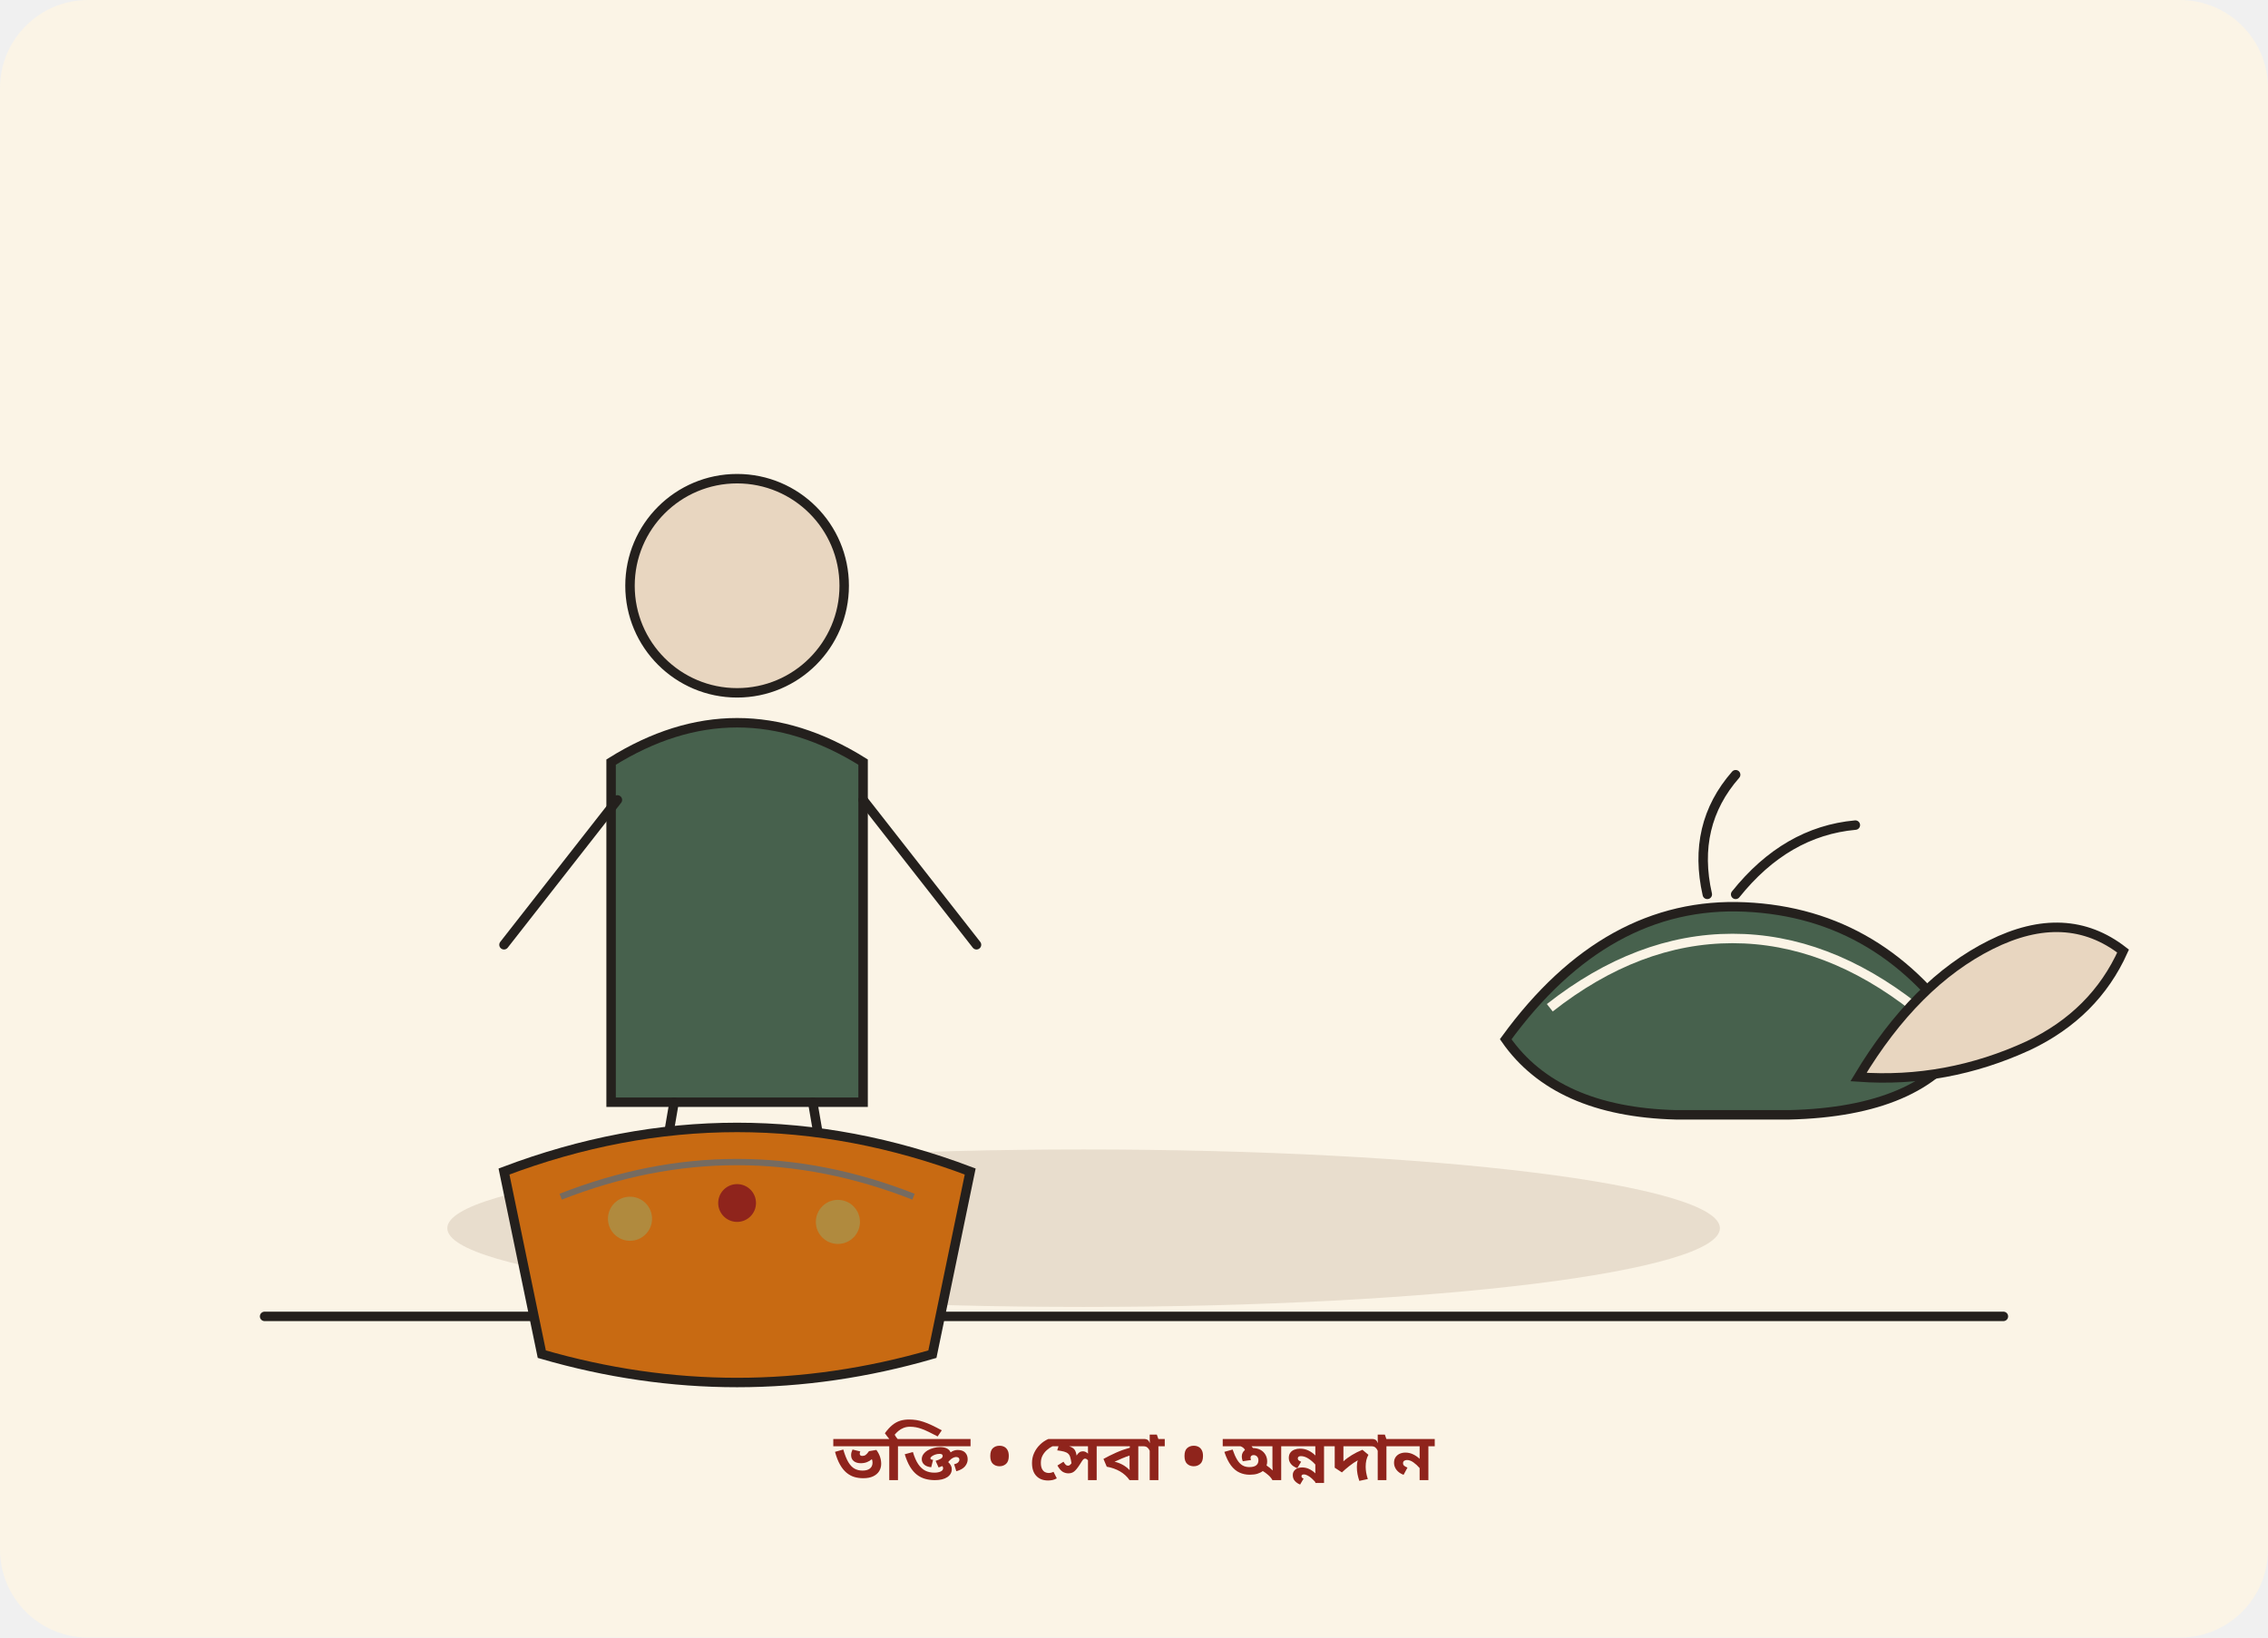
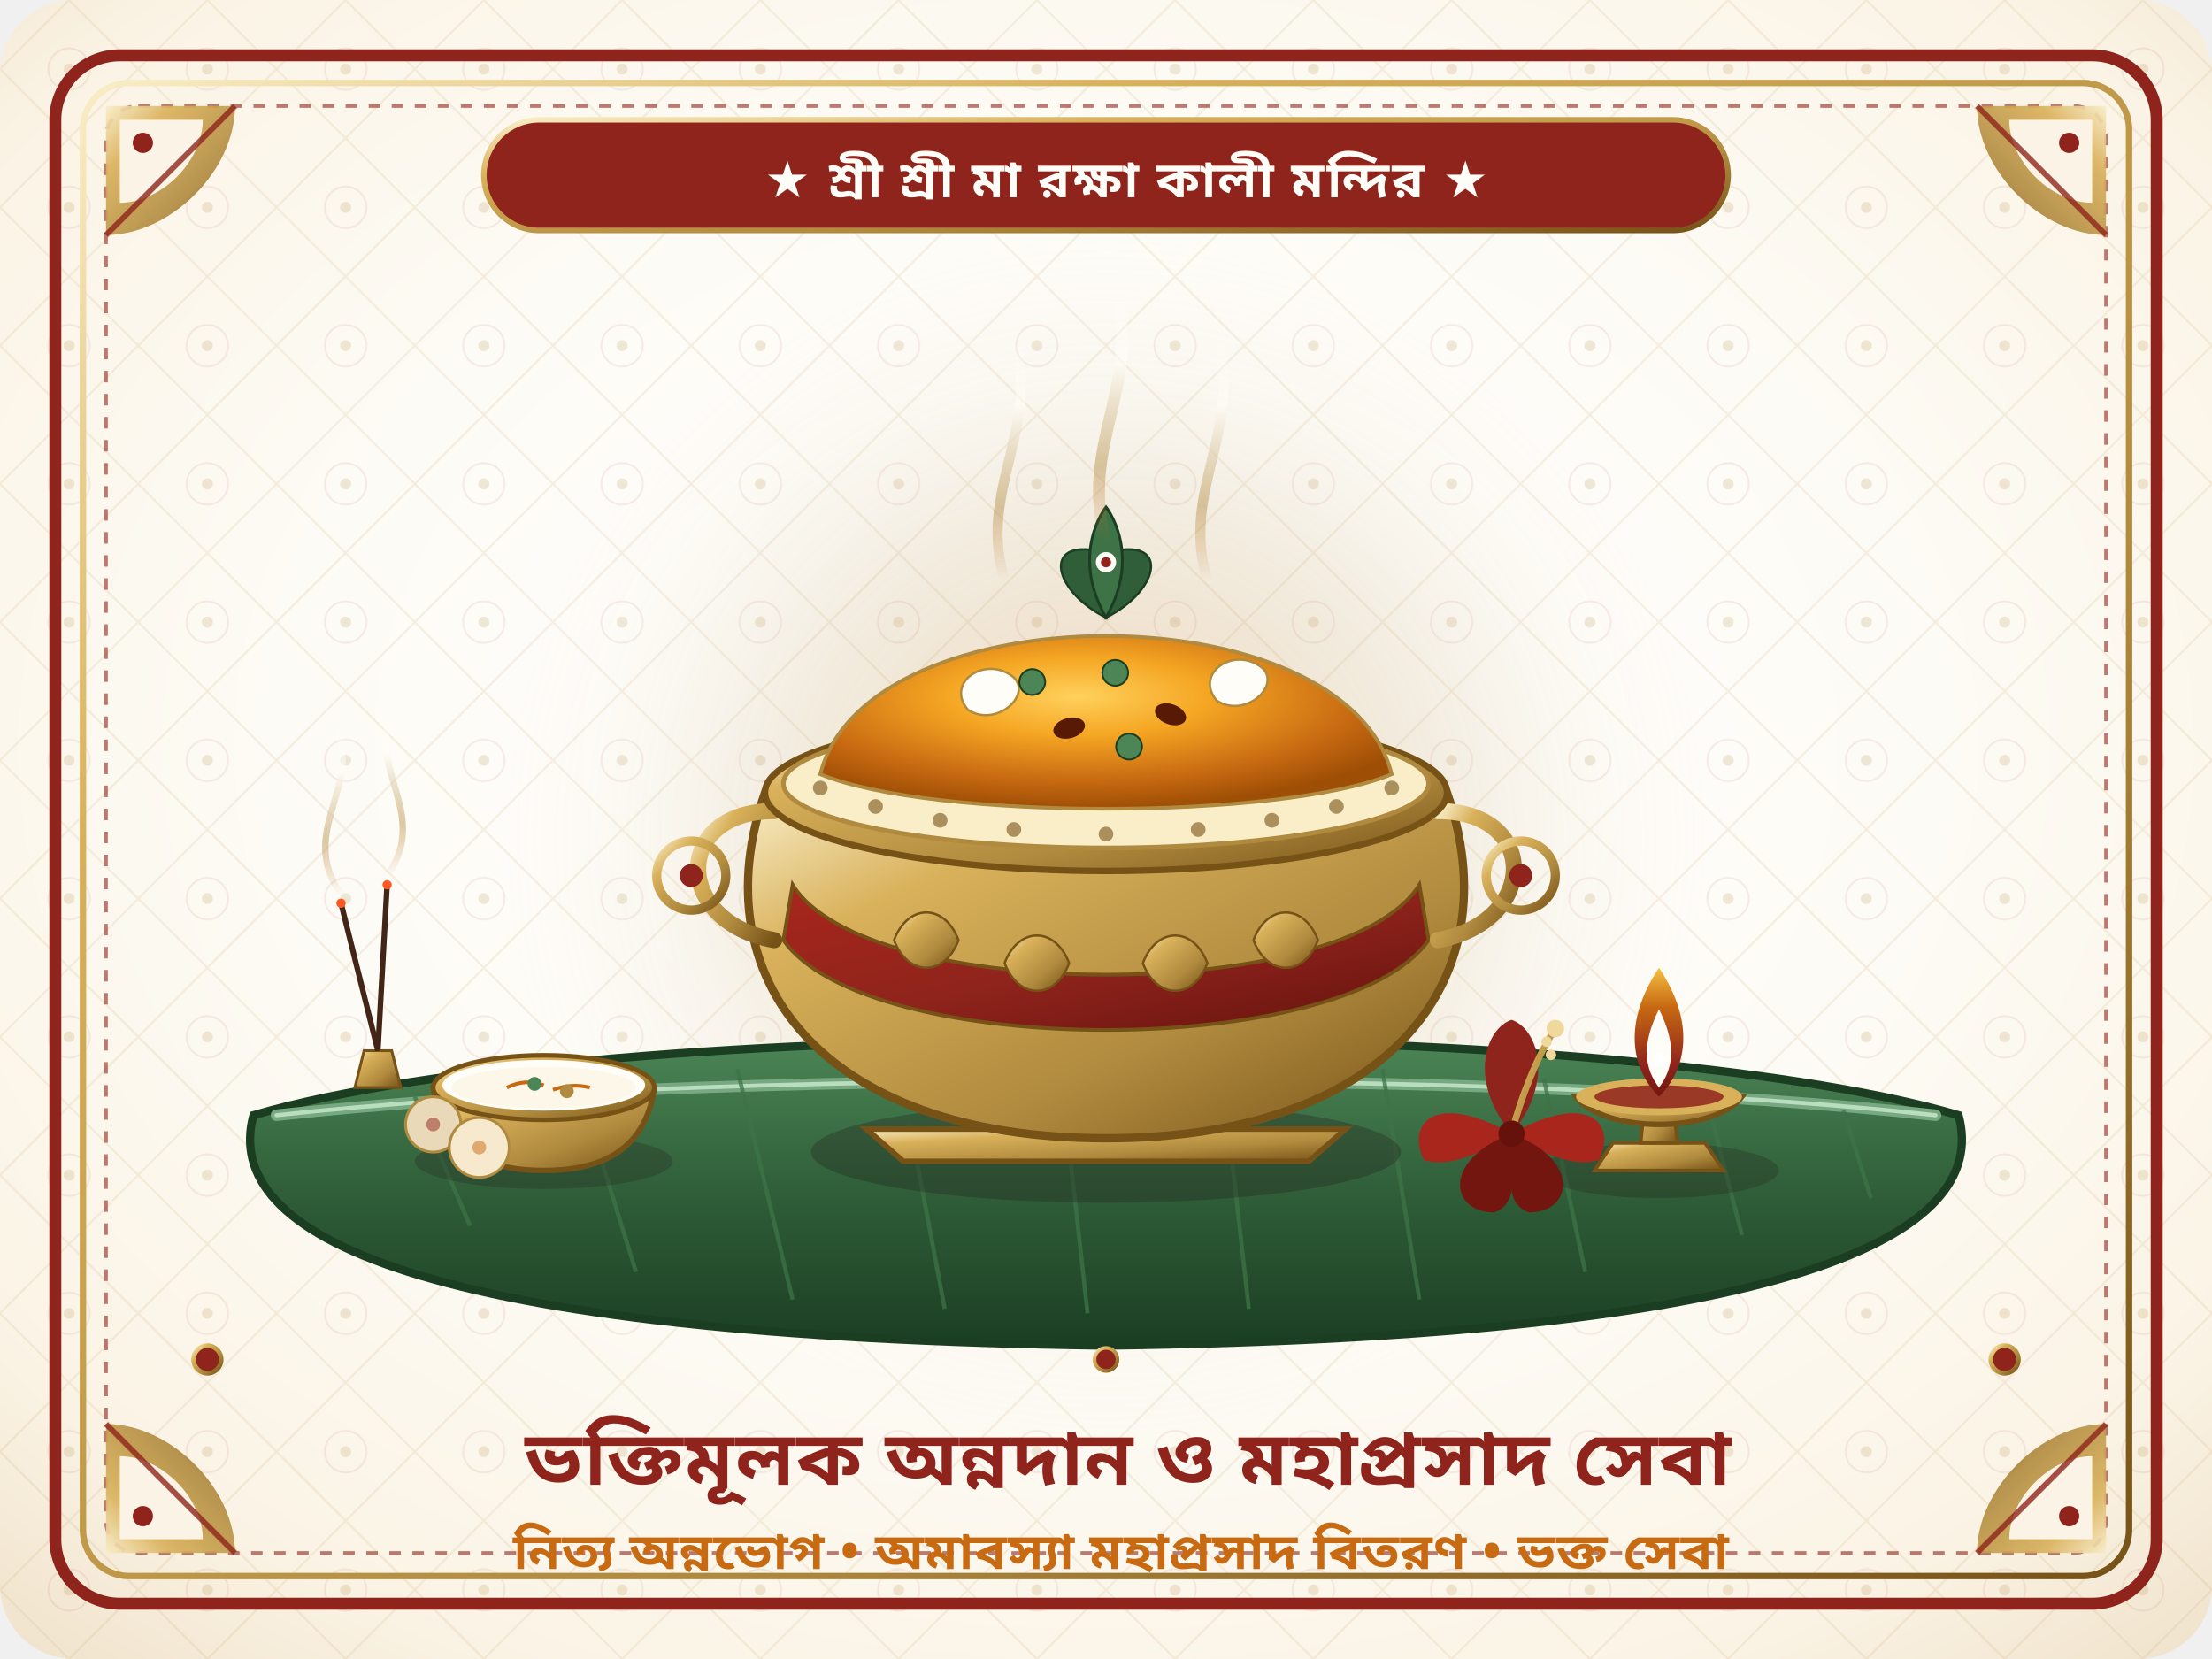
- <svg xmlns="http://www.w3.org/2000/svg" viewBox="0 0 720 520" width="720" height="520" role="img" aria-labelledby="title desc">
-   <rect width="720" height="520" rx="28" fill="#FBF4E6" />
-   <path d="M84 418H636" stroke="#24201D" stroke-width="3" stroke-linecap="round" />
-   <ellipse cx="344" cy="390" rx="202" ry="25" fill="#E8DDCD" />
-   <g transform="translate(118 112)">
-     <circle cx="116" cy="74" r="34" fill="#E8D6C0" stroke="#24201D" stroke-width="3" />
-     <path d="M76 130Q116 105 156 130v108H76Z" fill="#47614D" stroke="#24201D" stroke-width="3" />
-     <path d="M78 142 42 188m114-46 36 46" fill="none" stroke="#24201D" stroke-width="3" stroke-linecap="round" />
-     <path d="M96 238 84 308m56-70 12 70" fill="none" stroke="#24201D" stroke-width="3" stroke-linecap="round" />
-     <path d="M42 260Q116 232 190 260l-12 58q-62 18-124 0Z" fill="#C86A12" stroke="#24201D" stroke-width="3" />
-     <path d="M60 268q56-22 112 0" fill="none" stroke="#756B61" stroke-width="2" />
-     <circle cx="82" cy="275" r="7" fill="#B08A3E" />
-     <circle cx="116" cy="270" r="6" fill="#8F241C" />
-     <circle cx="148" cy="276" r="7" fill="#B08A3E" />
-   </g>
-   <g transform="translate(444 124)">
-     <path d="M34 206q32-44 76-42 44 2 70 42-14 23-56 24H88q-38-1-54-24Z" fill="#47614D" stroke="#24201D" stroke-width="3" />
-     <path d="M48 196q28-22 58-22t58 22" fill="none" stroke="#FBF4E6" stroke-width="3" />
-     <path d="M98 160q-5-22 9-38m0 38q16-20 38-22" fill="none" stroke="#24201D" stroke-width="3" stroke-linecap="round" />
-     <path d="M146 218q18-30 42-42 24-12 42 2-9 20-30 30-26 12-54 10Z" fill="#E8D6C0" stroke="#24201D" stroke-width="3" />
-   </g>
-   <text x="360" y="470" text-anchor="middle" font-family="'Noto Sans Bengali',sans-serif" font-size="21" font-weight="600" fill="#8F241C">ভক্তি • সেবা • অন্নদান</text>
+ <svg xmlns="http://www.w3.org/2000/svg" xmlns:xlink="http://www.w3.org/1999/xlink" viewBox="0 0 480 360" width="480" height="360" fill="none" xml:space="preserve">
+   <defs>
+     <radialGradient id="annaCanvasBg" cx="50%" cy="45%" r="75%">
+       <stop offset="0%" stop-color="#FFFFFF" />
+       <stop offset="50%" stop-color="#FDFBF5" />
+       <stop offset="80%" stop-color="#FBF4E6" />
+       <stop offset="100%" stop-color="#EFE1C9" />
+     </radialGradient>
+     <pattern id="annaAlpanaTile" width="30" height="30" patternUnits="userSpaceOnUse">
+       <path d="M 15 0 L 30 15 L 15 30 L 0 15 Z" fill="none" stroke="#B08A3E" stroke-width="0.45" stroke-opacity="0.12" />
+       <circle cx="15" cy="15" r="4.5" fill="none" stroke="#8F241C" stroke-width="0.4" stroke-opacity="0.08" />
+       <circle cx="15" cy="15" r="1.2" fill="#B08A3E" fill-opacity="0.18" />
+     </pattern>
+     <radialGradient id="annaAuraHalo" cx="50%" cy="50%" r="50%">
+       <stop offset="0%" stop-color="#C86A12" stop-opacity="0.32" />
+       <stop offset="55%" stop-color="#B08A3E" stop-opacity="0.14" />
+       <stop offset="100%" stop-color="#FBF4E6" stop-opacity="0" />
+     </radialGradient>
+     <linearGradient id="annaGoldGrad" x1="0%" y1="0%" x2="100%" y2="100%">
+       <stop offset="0%" stop-color="#F9EEC8" />
+       <stop offset="25%" stop-color="#D9B15B" />
+       <stop offset="65%" stop-color="#B08A3E" />
+       <stop offset="100%" stop-color="#765217" />
+     </linearGradient>
+     <linearGradient id="annaCrimsonGrad" x1="0%" y1="0%" x2="100%" y2="100%">
+       <stop offset="0%" stop-color="#A8261C" />
+       <stop offset="50%" stop-color="#8F241C" />
+       <stop offset="100%" stop-color="#65120D" />
+     </linearGradient>
+     <radialGradient id="annaBhogGrad" cx="45%" cy="35%" r="65%">
+       <stop offset="0%" stop-color="#FFD15C" />
+       <stop offset="35%" stop-color="#F5A623" />
+       <stop offset="75%" stop-color="#C86A12" />
+       <stop offset="100%" stop-color="#9E4E05" />
+     </radialGradient>
+     <linearGradient id="bananaLeafBody" x1="0%" y1="0%" x2="0%" y2="100%">
+       <stop offset="0%" stop-color="#4C8556" />
+       <stop offset="50%" stop-color="#2F5E38" />
+       <stop offset="100%" stop-color="#1B3E23" />
+     </linearGradient>
+     <linearGradient id="annaFlameGrad" x1="0%" y1="100%" x2="0%" y2="0%">
+       <stop offset="0%" stop-color="#731610" />
+       <stop offset="25%" stop-color="#8F241C" />
+       <stop offset="70%" stop-color="#C86A12" />
+       <stop offset="100%" stop-color="#F5C042" />
+     </linearGradient>
+     <linearGradient id="steamVaporGrad" x1="0%" y1="100%" x2="0%" y2="0%">
+       <stop offset="0%" stop-color="#C86A12" stop-opacity="0" />
+       <stop offset="30%" stop-color="#B08A3E" stop-opacity="0.45" />
+       <stop offset="70%" stop-color="#FFFDF7" stop-opacity="0.6" />
+       <stop offset="100%" stop-color="#FFFDF7" stop-opacity="0" />
+     </linearGradient>
+     <g id="annaCornerFiligree">
+       <path d="M 0,0 L 28,0 C 28,14 14,28 0,28 Z" fill="url(#annaGoldGrad)" opacity="0.9" />
+       <path d="M 3,3 L 21,3 C 21,12 12,21 3,21 Z" fill="#FBF4E6" />
+       <circle cx="8" cy="8" r="2.2" fill="#8F241C" />
+       <path d="M 0,28 L 28,0" stroke="#8F241C" stroke-width="1.2" opacity="0.8" />
+     </g>
+   </defs>
+   <rect width="480" height="360" rx="16" fill="url(#annaCanvasBg)" />
+   <rect width="480" height="360" rx="16" fill="url(#annaAlpanaTile)" />
+   <rect x="12" y="12" width="456" height="336" rx="14" fill="none" stroke="#8F241C" stroke-width="2.6" />
+   <rect x="18" y="18" width="444" height="324" rx="10" fill="none" stroke="url(#annaGoldGrad)" stroke-width="1.4" />
+   <rect x="23" y="23" width="434" height="314" rx="7" fill="none" stroke="#8F241C" stroke-width="0.8" stroke-dasharray="2.5 2.5" opacity="0.6" />
+   <use xlink:href="#annaCornerFiligree" x="23" y="23" />
+   <use xlink:href="#annaCornerFiligree" x="457" y="23" transform="rotate(90 457 23)" />
+   <use xlink:href="#annaCornerFiligree" x="457" y="337" transform="rotate(180 457 337)" />
+   <use xlink:href="#annaCornerFiligree" x="23" y="337" transform="rotate(270 23 337)" />
+   <g transform="translate(240, 38)">
+     <rect x="-135" y="-12" width="270" height="24" rx="12" fill="#8F241C" stroke="url(#annaGoldGrad)" stroke-width="1.2" />
+     <text x="0" y="1" text-anchor="middle" dominant-baseline="central" font-family="'Noto Sans Bengali', 'SolaimanLipi', 'Nirmala UI', sans-serif" font-size="11" font-weight="700" fill="#FFFDF7" letter-spacing="0.6" text-rendering="geometricPrecision">
+       ★ শ্রী শ্রী মা রক্ষা কালী মন্দির ★
+     </text>
+   </g>
+   <circle cx="240" cy="182" r="135" fill="url(#annaAuraHalo)" />
+   <g transform="translate(240, 248)">
+     <path d="         M -185,-6         C -110,-28 110,-28 185,-6         C 192,20 150,42 0,44         C -150,42 -192,20 -185,-6         Z       " fill="url(#bananaLeafBody)" stroke="#1B3E23" stroke-width="1.8" />
+     <path d="M -180,-6 C -90,-16 90,-16 180,-6" stroke="#77A881" stroke-width="2.5" stroke-linecap="round" fill="none" />
+     <path d="M -180,-6 C -90,-16 90,-16 180,-6" stroke="#B8DEBE" stroke-width="0.9" stroke-linecap="round" fill="none" />
+     <g stroke="#3D7347" stroke-width="0.9" opacity="0.75" fill="none">
+       <line x1="-150" y1="-10" x2="-138" y2="18" />
+       <line x1="-115" y1="-14" x2="-102" y2="28" />
+       <line x1="-80" y1="-16" x2="-68" y2="34" />
+       <line x1="-45" y1="-17" x2="-35" y2="36" />
+       <line x1="-10" y1="-17" x2="-4" y2="37" />
+       <line x1="25" y1="-17" x2="31" y2="36" />
+       <line x1="60" y1="-16" x2="68" y2="34" />
+       <line x1="95" y1="-14" x2="104" y2="28" />
+       <line x1="130" y1="-11" x2="138" y2="20" />
+       <line x1="160" y1="-7" x2="166" y2="12" />
+     </g>
+   </g>
+   <g id="sacredBhogDegchi">
+     <ellipse cx="240" cy="250" rx="64" ry="11" fill="#24201D" opacity="0.32" />
+     <path d="M 188,245 L 292,245 L 284,252 L 196,252 Z" fill="url(#annaGoldGrad)" stroke="#765217" stroke-width="1.2" />
+     <path d="         M 166,172         C 152,212 178,247 240,247         C 302,247 328,212 314,172         Z       " fill="url(#annaGoldGrad)" stroke="#765217" stroke-width="1.8" />
+     <path d="         M 172,192         C 188,218 292,218 308,192         L 310,204         C 292,230 188,230 170,204         Z       " fill="url(#annaCrimsonGrad)" stroke="#765217" stroke-width="0.8" />
+     <g fill="url(#annaGoldGrad)" stroke="#765217" stroke-width="0.5">
+       <path d="M 194,204 C 197,196 205,196 208,204 C 205,212 197,212 194,204 Z" />
+       <path d="M 218,209 C 221,201 229,201 232,209 C 229,217 221,217 218,209 Z" />
+       <path d="M 248,209 C 251,201 259,201 262,209 C 259,217 251,217 248,209 Z" />
+       <path d="M 272,204 C 275,196 283,196 286,204 C 283,212 275,212 272,204 Z" />
+     </g>
+     <path d="M 168,176 C 146,176 146,200 168,204" fill="none" stroke="url(#annaGoldGrad)" stroke-width="3.5" stroke-linecap="round" />
+     <circle cx="150" cy="190" r="7.5" fill="none" stroke="url(#annaGoldGrad)" stroke-width="2" />
+     <circle cx="150" cy="190" r="2.5" fill="#8F241C" />
+     <path d="M 312,176 C 334,176 334,200 312,204" fill="none" stroke="url(#annaGoldGrad)" stroke-width="3.5" stroke-linecap="round" />
+     <circle cx="330" cy="190" r="7.5" fill="none" stroke="url(#annaGoldGrad)" stroke-width="2" />
+     <circle cx="330" cy="190" r="2.5" fill="#8F241C" />
+     <ellipse cx="240" cy="172" rx="74" ry="17" fill="url(#annaGoldGrad)" stroke="#765217" stroke-width="1.4" />
+     <ellipse cx="240" cy="170" rx="70" ry="14" fill="#F9EEC8" stroke="#B08A3E" stroke-width="1" />
+     <g fill="#765217" opacity="0.6">
+       <circle cx="178" cy="171" r="1.6" />
+       <circle cx="190" cy="175" r="1.6" />
+       <circle cx="204" cy="178" r="1.6" />
+       <circle cx="220" cy="180" r="1.6" />
+       <circle cx="240" cy="181" r="1.6" />
+       <circle cx="260" cy="180" r="1.6" />
+       <circle cx="276" cy="178" r="1.6" />
+       <circle cx="290" cy="175" r="1.6" />
+       <circle cx="302" cy="171" r="1.6" />
+     </g>
+     <path d="         M 178,168         C 188,128 292,128 302,168         C 278,178 202,178 178,168         Z       " fill="url(#annaBhogGrad)" stroke="#B08A3E" stroke-width="0.8" />
+     <path d="M 210,154 C 205,148 214,142 220,147 C 224,151 216,158 210,154 Z" fill="#FFFDF7" stroke="#B08A3E" stroke-width="0.5" />
+     <path d="M 264,152 C 259,146 268,140 274,145 C 278,149 270,156 264,152 Z" fill="#FFFDF7" stroke="#B08A3E" stroke-width="0.5" />
+     <ellipse cx="232" cy="158" rx="3.5" ry="2.2" fill="#581A05" transform="rotate(-15 232 158)" />
+     <ellipse cx="254" cy="155" rx="3.5" ry="2.2" fill="#581A05" transform="rotate(20 254 155)" />
+     <circle cx="224" cy="148" r="2.8" fill="#4C8556" stroke="#1B3E23" stroke-width="0.4" />
+     <circle cx="245" cy="162" r="2.8" fill="#4C8556" stroke="#1B3E23" stroke-width="0.4" />
+     <circle cx="242" cy="146" r="2.8" fill="#4C8556" stroke="#1B3E23" stroke-width="0.4" />
+     <g transform="translate(240, 134)">
+       <path d="M 0,0 C -12,-6 -14,-18 0,-14 C -2,-8 -1,-3 0,0 Z" fill="#2F5E38" stroke="#1B3E23" stroke-width="0.5" />
+       <path d="M 0,0 C 12,-6 14,-18 0,-14 C 2,-8 1,-3 0,0 Z" fill="#2F5E38" stroke="#1B3E23" stroke-width="0.5" />
+       <path d="M 0,0 C -8,-14 0,-24 0,-24 C 0,-24 8,-14 0,0 Z" fill="#3D7347" stroke="#1B3E23" stroke-width="0.6" />
+       <circle cx="0" cy="-12" r="2.2" fill="#FFFDF7" />
+       <circle cx="0" cy="-12" r="1.1" fill="#8F241C" />
+     </g>
+     <path d="M 218,126 C 212,106 226,94 220,72" stroke="url(#steamVaporGrad)" stroke-width="2.2" stroke-linecap="round" fill="none" />
+     <path d="M 240,118 C 234,96 248,84 242,62" stroke="url(#steamVaporGrad)" stroke-width="2.6" stroke-linecap="round" fill="none" />
+     <path d="M 262,126 C 256,106 270,94 264,72" stroke="url(#steamVaporGrad)" stroke-width="2.2" stroke-linecap="round" fill="none" />
+   </g>
+   <g transform="translate(118, 236)">
+     <ellipse cx="0" cy="16" rx="28" ry="6" fill="#24201D" opacity="0.28" />
+     <path d="M -24,0 C -22,14 -12,18 0,18 C 12,18 22,14 24,0 Z" fill="url(#annaGoldGrad)" stroke="#765217" stroke-width="1.2" />
+     <ellipse cx="0" cy="0" rx="24" ry="7" fill="url(#annaGoldGrad)" stroke="#765217" stroke-width="1" />
+     <ellipse cx="0" cy="-0.5" rx="22" ry="5.5" fill="#FFFDF7" />
+     <ellipse cx="0" cy="0" rx="20" ry="4.5" fill="#FDF7EA" />
+     <path d="M -8,0 Q -4,-2 0,-0.5" stroke="#C86A12" stroke-width="0.8" fill="none" />
+     <path d="M 2,0.5 Q 6,-1 10,0" stroke="#C86A12" stroke-width="0.8" fill="none" />
+     <circle cx="-2" cy="-0.8" r="1.5" fill="#4C8556" />
+     <circle cx="5" cy="0.8" r="1.5" fill="#B08A3E" />
+     <g transform="translate(-24, 8)">
+       <circle cx="0" cy="0" r="6" fill="#EAD9B8" stroke="#B08A3E" stroke-width="0.6" />
+       <circle cx="0" cy="0" r="1.5" fill="#8F241C" opacity="0.5" />
+     </g>
+     <g transform="translate(-14, 13)">
+       <circle cx="0" cy="0" r="6.5" fill="#F7E9CE" stroke="#B08A3E" stroke-width="0.6" />
+       <circle cx="0" cy="0" r="1.5" fill="#C86A12" opacity="0.5" />
+     </g>
+     <g transform="translate(-36, -8)">
+       <path d="M -5,8 L 5,8 L 3,0 L -3,0 Z" fill="url(#annaGoldGrad)" stroke="#765217" stroke-width="0.6" />
+       <line x1="0" y1="0" x2="-8" y2="-32" stroke="#422517" stroke-width="1.2" />
+       <line x1="0" y1="0" x2="2" y2="-36" stroke="#422517" stroke-width="1.2" />
+       <circle cx="-8" cy="-32" r="1" fill="#FF5722" />
+       <circle cx="2" cy="-36" r="1" fill="#FF5722" />
+       <path d="M -8,-34 C -18,-48 -2,-58 -10,-72" stroke="url(#steamVaporGrad)" stroke-width="1.4" fill="none" stroke-linecap="round" />
+       <path d="M 2,-38 C 12,-52 -4,-62 4,-76" stroke="url(#steamVaporGrad)" stroke-width="1.4" fill="none" stroke-linecap="round" />
+     </g>
+   </g>
+   <g transform="translate(360, 236)">
+     <ellipse cx="0" cy="18" rx="26" ry="6" fill="#24201D" opacity="0.28" />
+     <path d="M -14,18 L 14,18 L 10,12 L -10,12 Z" fill="url(#annaGoldGrad)" stroke="#765217" stroke-width="0.8" />
+     <path d="M -4,12 L 4,12 L 3,2 L -3,2 Z" fill="url(#annaGoldGrad)" stroke="#765217" stroke-width="0.8" />
+     <path d="M -18,2 C -12,10 12,10 18,2 Z" fill="url(#annaGoldGrad)" stroke="#765217" stroke-width="1.2" />
+     <ellipse cx="0" cy="2" rx="18" ry="4" fill="#D9B15B" />
+     <ellipse cx="0" cy="2" rx="14" ry="2.5" fill="#8F241C" opacity="0.85" />
+     <path d="         M 0,2         C -6,-4 -8,-14 0,-26         C 8,-14 6,-4 0,2         Z       " fill="url(#annaFlameGrad)" />
+     <path d="         M 0,0         C -3,-4 -4,-9 0,-17         C 4,-9 3,-4 0,0         Z       " fill="#FFFDF7" />
+     <circle cx="0" cy="-6" r="1.5" fill="#FFFFFF" />
+     <g transform="translate(-32, 10) scale(0.95)">
+       <path d="M 0,0 C -10,-12 -6,-24 0,-26 C 6,-24 10,-12 0,0 Z" fill="#8F241C" />
+       <path d="M 0,0 C -18,-10 -24,-2 -20,6 C -14,8 -6,4 0,0 Z" fill="#A8261C" />
+       <path d="M 0,0 C 18,-10 24,-2 20,6 C 14,8 6,4 0,0 Z" fill="#A8261C" />
+       <path d="M 0,0 C -16,6 -14,18 -4,18 C 2,16 0,8 0,0 Z" fill="#731610" />
+       <path d="M 0,0 C 16,6 14,18 4,18 C -2,16 0,8 0,0 Z" fill="#731610" />
+       <path d="M 0,0 C 2,-8 6,-18 10,-24" stroke="url(#annaGoldGrad)" stroke-width="1.5" fill="none" stroke-linecap="round" />
+       <circle cx="10" cy="-24" r="2" fill="#EED89B" />
+       <circle cx="8" cy="-21" r="1.2" fill="#EED89B" />
+       <circle cx="9" cy="-18" r="1.2" fill="#EED89B" />
+       <circle cx="0" cy="0" r="3" fill="#65120D" />
+     </g>
+   </g>
+   <line x1="45" y1="295" x2="435" y2="295" stroke="url(#annaGoldGrad)" stroke-width="1.6" stroke-linecap="round" />
+   <circle cx="45" cy="295" r="3" fill="#8F241C" stroke="url(#annaGoldGrad)" stroke-width="1" />
+   <circle cx="435" cy="295" r="3" fill="#8F241C" stroke="url(#annaGoldGrad)" stroke-width="1" />
+   <circle cx="240" cy="295" r="2.5" fill="#8F241C" stroke="url(#annaGoldGrad)" stroke-width="0.8" />
+   <text x="240" y="318" text-anchor="middle" dominant-baseline="central" font-family="'Noto Sans Bengali', 'SolaimanLipi', 'Nirmala UI', sans-serif" font-size="16.5" font-weight="700" fill="#8F241C" letter-spacing="0.4" text-rendering="geometricPrecision">
+     ভক্তিমূলক অন্নদান ও মহাপ্রসাদ সেবা
+   </text>
+   <text x="240" y="336" text-anchor="middle" dominant-baseline="central" font-family="'Noto Sans Bengali', 'SolaimanLipi', 'Nirmala UI', sans-serif" font-size="11" font-weight="600" fill="#C86A12" letter-spacing="0.3" text-rendering="geometricPrecision">
+     নিত্য অন্নভোগ • অমাবস্যা মহাপ্রসাদ বিতরণ • ভক্ত সেবা
+   </text>
</svg>
